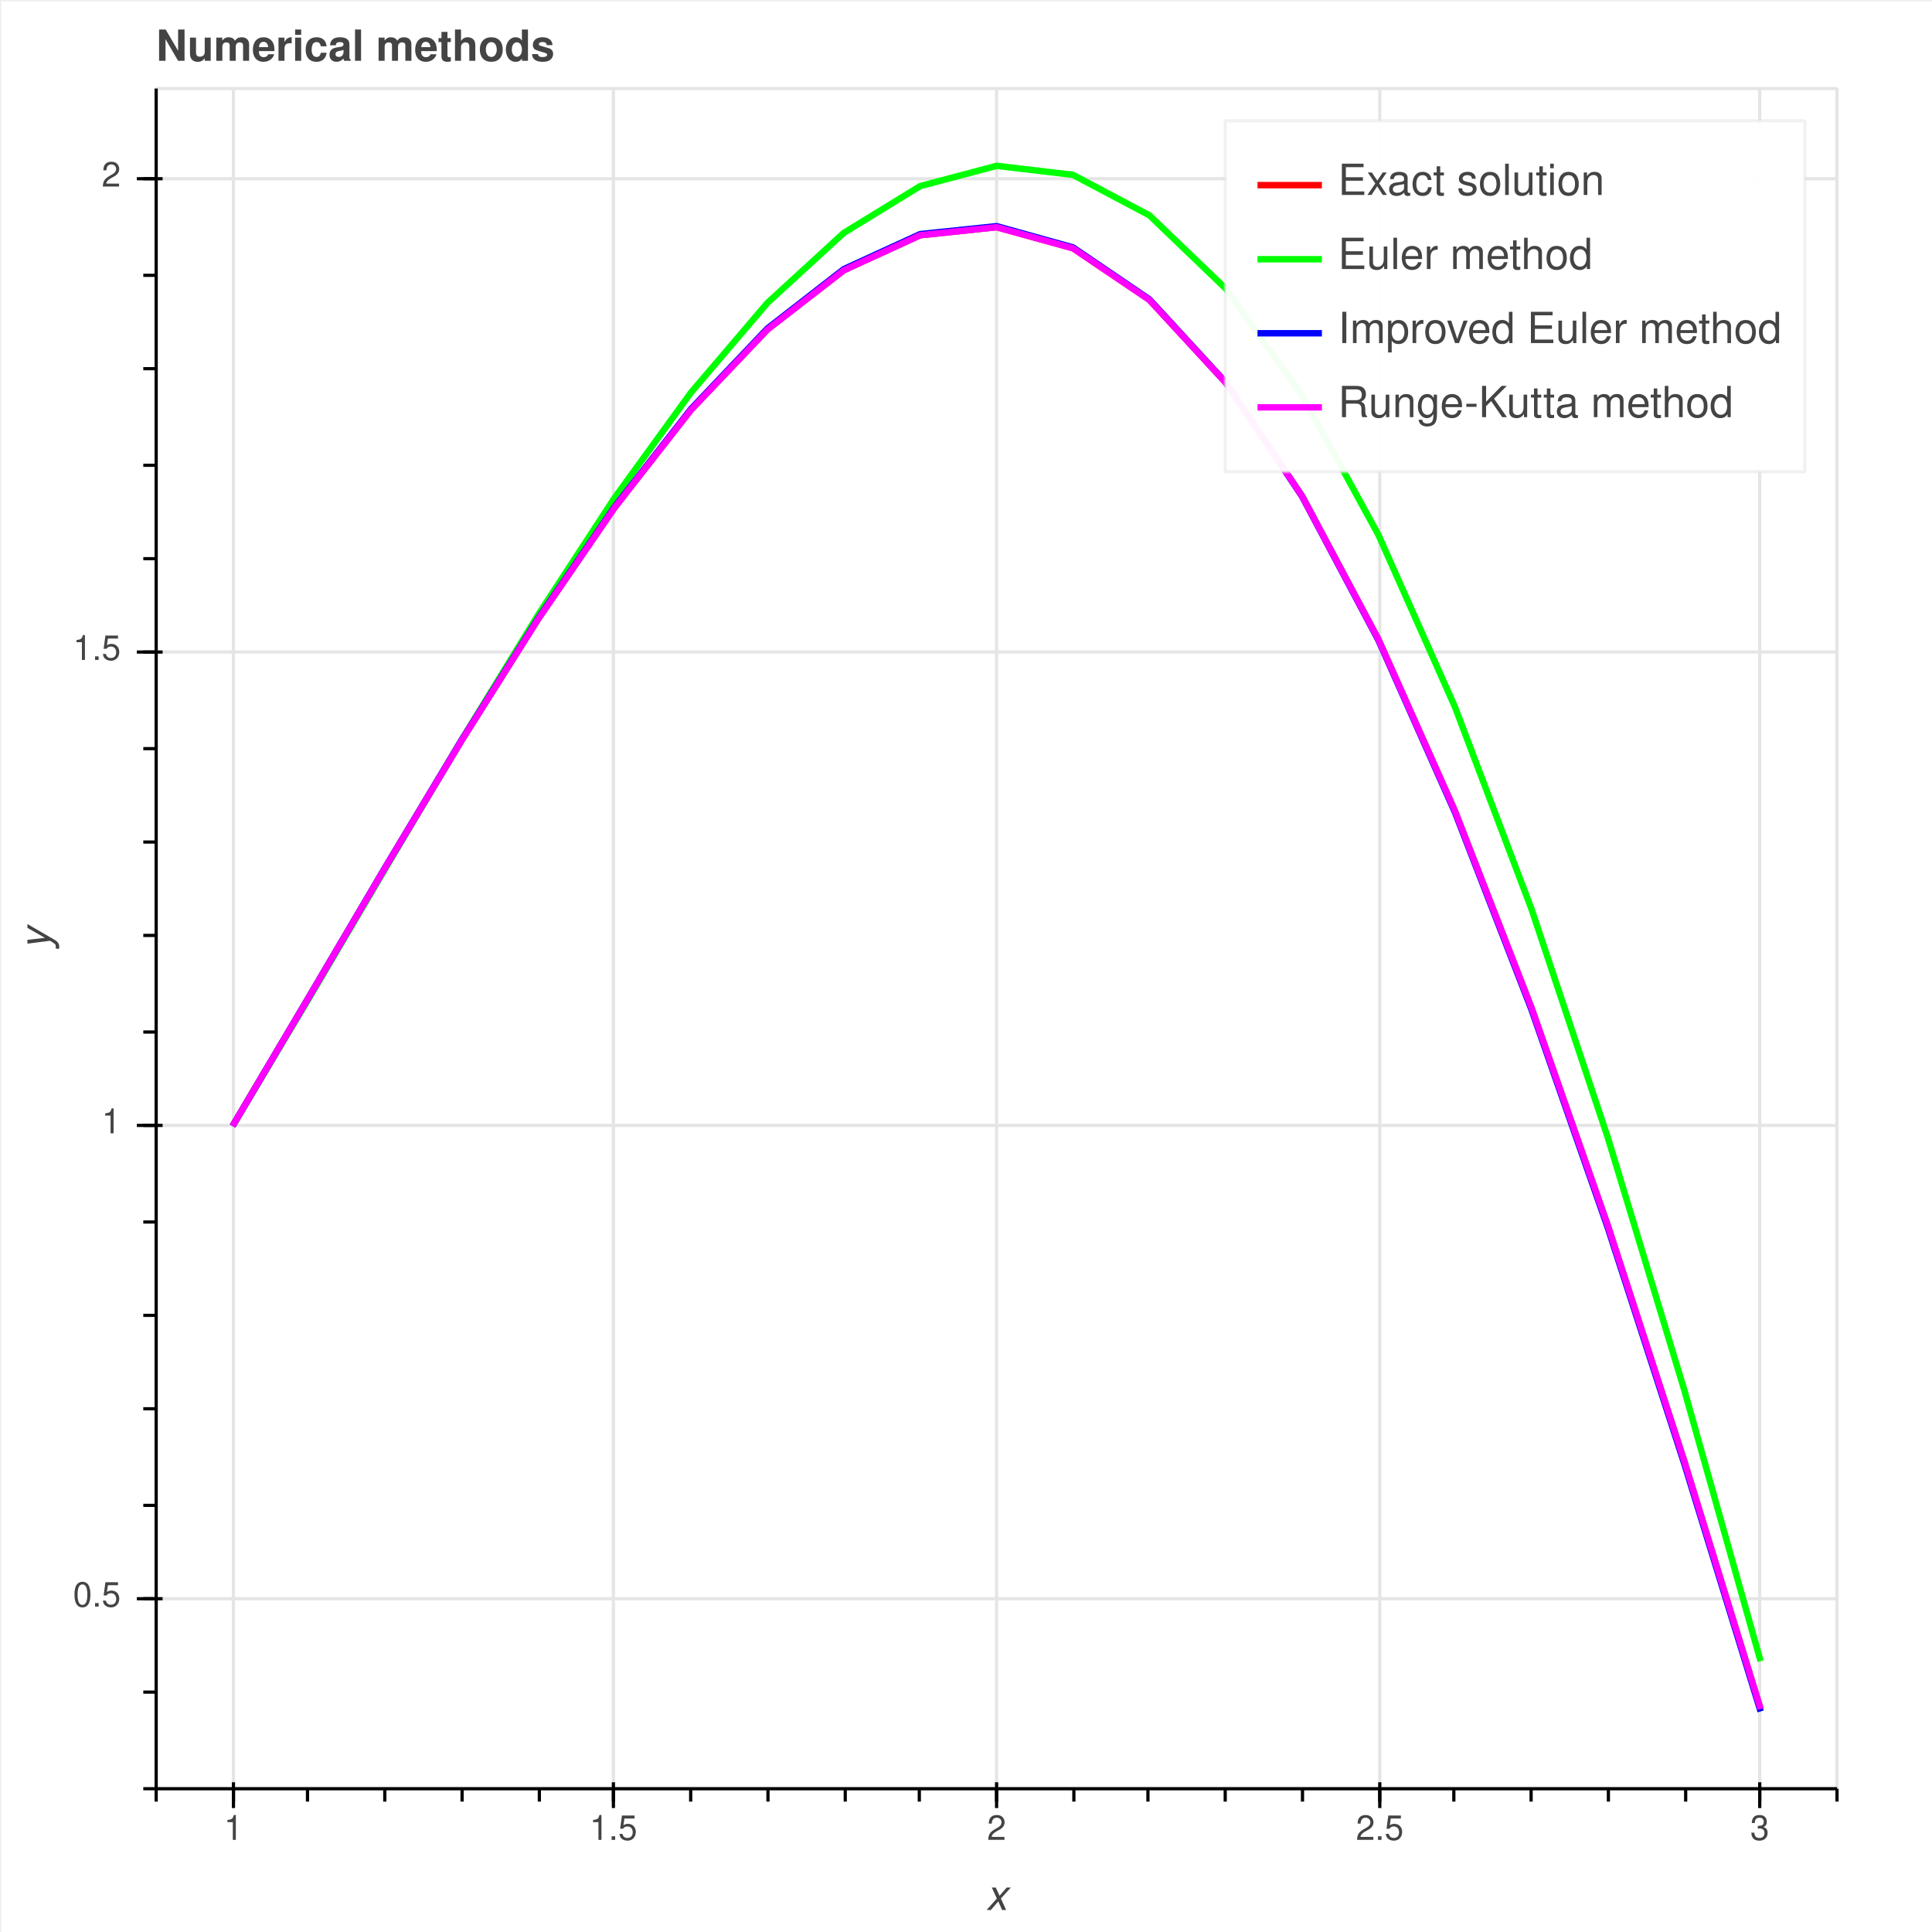
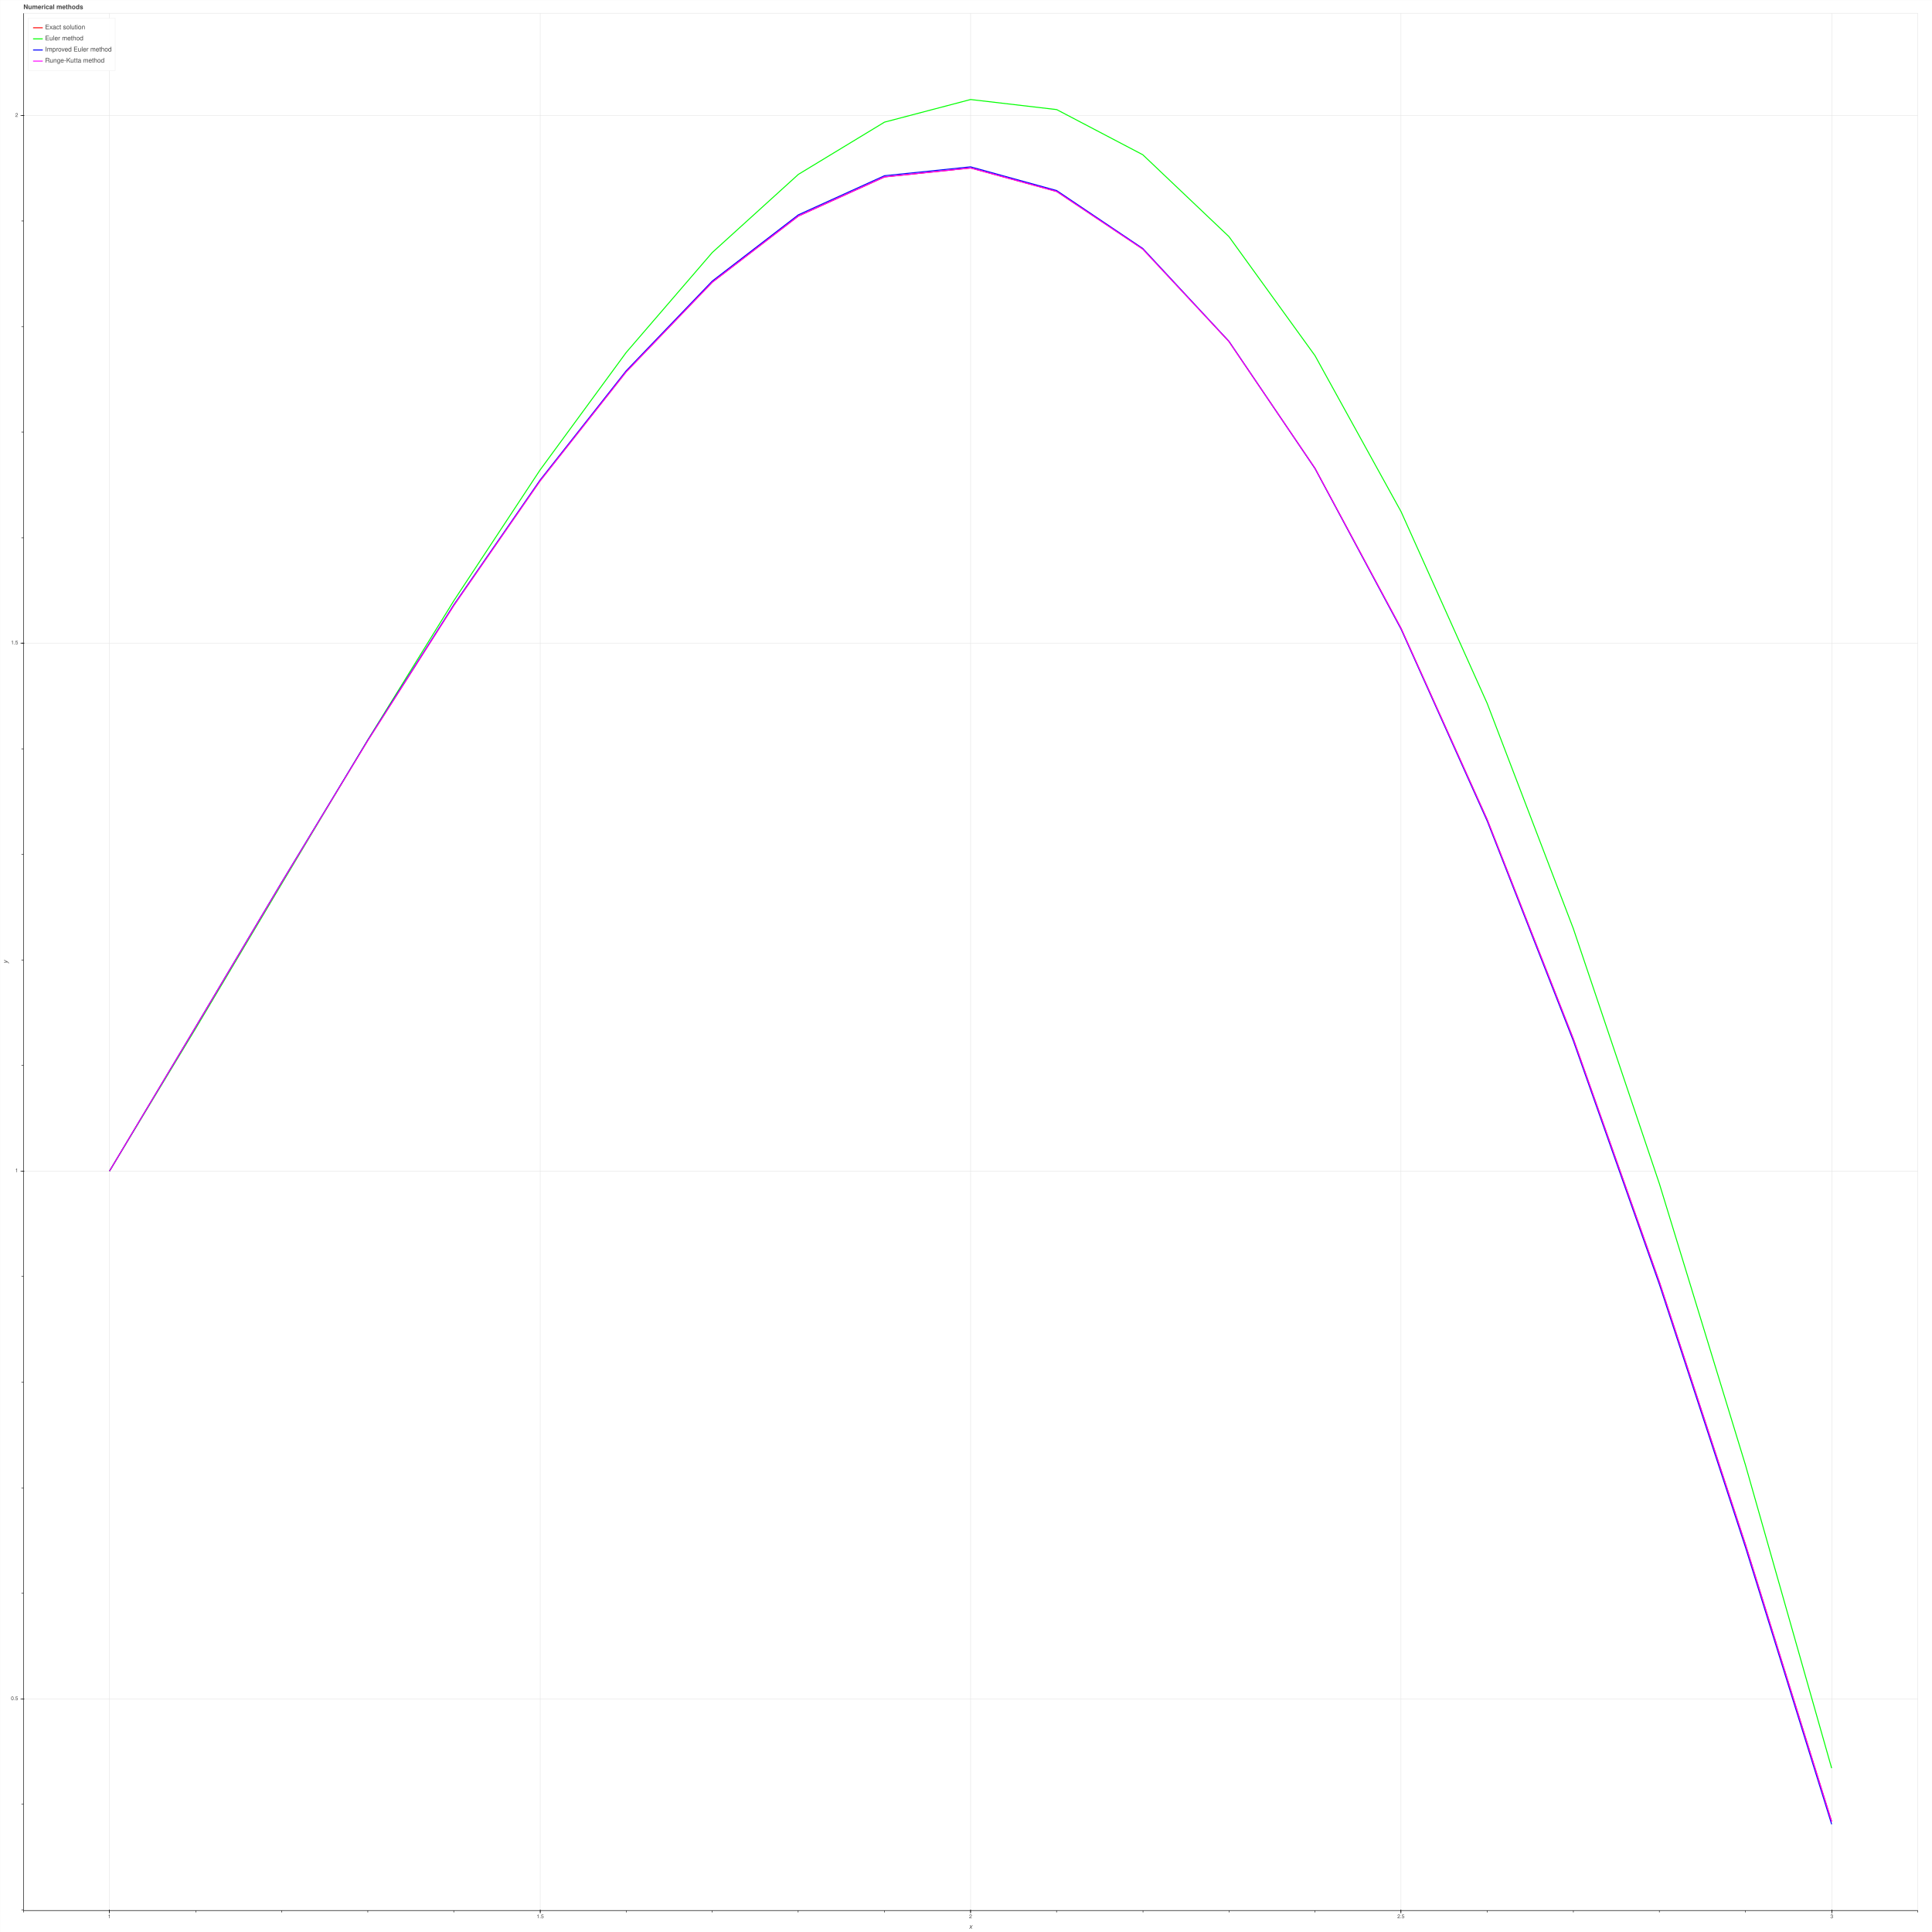
- <svg xmlns="http://www.w3.org/2000/svg" version="1.1" width="600" height="600" style="width: 600px; height: 600px;">
+ <svg xmlns="http://www.w3.org/2000/svg" version="1.1" width="4000" height="4000" style="width: 4000px; height: 4000px;">
  <defs>
-     <clipPath id="ZMkoBhgRKEmd">
-       <path fill="none" stroke="none" d=" M 48 27 L 570 27 L 570 555 L 48 555 L 48 27 Z" />
+     <clipPath id="NgCQEwrleZeU">
+       <path fill="none" stroke="none" d=" M 48 27 L 3970 27 L 3970 3955 L 48 3955 L 48 27 Z" />
    </clipPath>
-     <clipPath id="IaJTURVOdAHk">
-       <path fill="none" stroke="none" d=" M 48 27 L 570 27 L 570 555 L 48 555 L 48 27 Z" />
+     <clipPath id="TAQnbLCMxGKr">
+       <path fill="none" stroke="none" d=" M 48 27 L 3970 27 L 3970 3955 L 48 3955 L 48 27 Z" />
    </clipPath>
  </defs>
  <g>
    <g transform="scale(1,1) translate(0.5,0.5)">
-       <rect fill="#FFFFFF" stroke="none" x="0" y="0" width="600" height="600" />
-       <rect fill="#ffffff" stroke="none" x="0" y="0" width="600" height="600" />
-       <rect fill="#FFFFFF" stroke="none" x="48" y="27" width="522" height="528" />
-       <rect fill="#ffffff" stroke="none" x="48" y="27" width="522" height="528" />
+       <rect fill="#FFFFFF" stroke="none" x="0" y="0" width="4000" height="4000" />
+       <rect fill="#ffffff" stroke="none" x="0" y="0" width="4000" height="4000" />
+       <rect fill="#FFFFFF" stroke="none" x="48" y="27" width="3922" height="3928" />
+       <rect fill="#ffffff" stroke="none" x="48" y="27" width="3922" height="3928" />
      <g>
-         <rect fill="none" stroke="#e5e5e5" x="48" y="27" width="522" height="528" stroke-linejoin="bevel" stroke-miterlimit="10" />
+         <rect fill="none" stroke="#e5e5e5" x="48" y="27" width="3922" height="3928" stroke-linejoin="bevel" stroke-miterlimit="10" />
      </g>
-       <g clip-path="url(#ZMkoBhgRKEmd)">
+       <g clip-path="url(#NgCQEwrleZeU)">
        <g>
          <g>
-             <path fill="none" stroke="#e5e5e5" paint-order="fill stroke markers" d=" M 72 555 L 72 27" stroke-linejoin="bevel" stroke-miterlimit="10" />
-             <path fill="none" stroke="#e5e5e5" paint-order="fill stroke markers" d=" M 190 555 L 190 27" stroke-linejoin="bevel" stroke-miterlimit="10" />
-             <path fill="none" stroke="#e5e5e5" paint-order="fill stroke markers" d=" M 309 555 L 309 27" stroke-linejoin="bevel" stroke-miterlimit="10" />
-             <path fill="none" stroke="#e5e5e5" paint-order="fill stroke markers" d=" M 428 555 L 428 27" stroke-linejoin="bevel" stroke-miterlimit="10" />
-             <path fill="none" stroke="#e5e5e5" paint-order="fill stroke markers" d=" M 546 555 L 546 27" stroke-linejoin="bevel" stroke-miterlimit="10" />
+             <path fill="none" stroke="#e5e5e5" paint-order="fill stroke markers" d=" M 226 3955 L 226 27" stroke-linejoin="bevel" stroke-miterlimit="10" />
+             <path fill="none" stroke="#e5e5e5" paint-order="fill stroke markers" d=" M 1118 3955 L 1118 27" stroke-linejoin="bevel" stroke-miterlimit="10" />
+             <path fill="none" stroke="#e5e5e5" paint-order="fill stroke markers" d=" M 2009 3955 L 2009 27" stroke-linejoin="bevel" stroke-miterlimit="10" />
+             <path fill="none" stroke="#e5e5e5" paint-order="fill stroke markers" d=" M 2900 3955 L 2900 27" stroke-linejoin="bevel" stroke-miterlimit="10" />
+             <path fill="none" stroke="#e5e5e5" paint-order="fill stroke markers" d=" M 3792 3955 L 3792 27" stroke-linejoin="bevel" stroke-miterlimit="10" />
          </g>
          <g>
-             <path fill="none" stroke="#e5e5e5" paint-order="fill stroke markers" d=" M 48 496 L 570 496" stroke-linejoin="bevel" stroke-miterlimit="10" />
-             <path fill="none" stroke="#e5e5e5" paint-order="fill stroke markers" d=" M 48 349 L 570 349" stroke-linejoin="bevel" stroke-miterlimit="10" />
-             <path fill="none" stroke="#e5e5e5" paint-order="fill stroke markers" d=" M 48 202 L 570 202" stroke-linejoin="bevel" stroke-miterlimit="10" />
-             <path fill="none" stroke="#e5e5e5" paint-order="fill stroke markers" d=" M 48 55 L 570 55" stroke-linejoin="bevel" stroke-miterlimit="10" />
+             <path fill="none" stroke="#e5e5e5" paint-order="fill stroke markers" d=" M 48 3517 L 3970 3517" stroke-linejoin="bevel" stroke-miterlimit="10" />
+             <path fill="none" stroke="#e5e5e5" paint-order="fill stroke markers" d=" M 48 2424 L 3970 2424" stroke-linejoin="bevel" stroke-miterlimit="10" />
+             <path fill="none" stroke="#e5e5e5" paint-order="fill stroke markers" d=" M 48 1331 L 3970 1331" stroke-linejoin="bevel" stroke-miterlimit="10" />
+             <path fill="none" stroke="#e5e5e5" paint-order="fill stroke markers" d=" M 48 239 L 3970 239" stroke-linejoin="bevel" stroke-miterlimit="10" />
          </g>
          <g>
            <path fill="none" stroke="none" />
-             <path fill="none" stroke="#FF0000" paint-order="fill stroke markers" d=" M 71.727 349.198 L 95.455 309.137 L 119.182 268.864 L 142.909 229.364 L 166.636 191.735 L 190.364 157.145 L 214.091 126.789 L 237.818 101.846 L 261.545 83.431 L 285.273 72.549 L 309 70.05 L 332.727 76.597 L 356.455 92.626 L 380.182 118.33 L 403.909 153.635 L 427.636 198.201 L 451.364 251.418 L 475.091 312.423 L 498.818 380.122 L 522.545 453.217 L 546.273 530.246" stroke-linejoin="bevel" stroke-miterlimit="10" stroke-width="2" />
+             <path fill="none" stroke="#FF0000" paint-order="fill stroke markers" d=" M 226.273 2423.96 L 404.545 2125.93 L 582.818 1826.32 L 761.091 1532.468 L 939.364 1252.53 L 1117.636 995.196 L 1295.909 769.367 L 1474.182 583.81 L 1652.455 446.815 L 1830.727 365.856 L 2009 347.268 L 2187.273 395.969 L 2365.545 515.218 L 2543.818 706.437 L 2722.091 969.089 L 2900.364 1300.63 L 3078.636 1696.533 L 3256.909 2150.376 L 3435.182 2654.014 L 3613.455 3197.794 L 3791.727 3770.843" stroke-linejoin="bevel" stroke-miterlimit="10" stroke-width="2" />
          </g>
          <g>
            <path fill="none" stroke="none" />
-             <path fill="none" stroke="#00FF00" paint-order="fill stroke markers" d=" M 71.727 349.198 L 95.455 309.538 L 119.182 269.237 L 142.909 229.191 L 166.636 190.431 L 190.364 154.101 L 214.091 121.406 L 237.818 93.58 L 261.545 71.831 L 285.273 57.297 L 309 51 L 332.727 53.803 L 356.455 66.371 L 380.182 89.138 L 403.909 122.286 L 427.636 165.723 L 451.364 219.085 L 475.091 281.735 L 498.818 352.779 L 522.545 431.098 L 546.273 515.392" stroke-linejoin="bevel" stroke-miterlimit="10" stroke-width="2" />
+             <path fill="none" stroke="#00FF00" paint-order="fill stroke markers" d=" M 226.273 2423.96 L 404.545 2128.908 L 582.818 1829.099 L 761.091 1531.176 L 939.364 1242.831 L 1117.636 972.551 L 1295.909 729.325 L 1474.182 522.315 L 1652.455 360.514 L 1830.727 252.389 L 2009 205.545 L 2187.273 226.399 L 2365.545 319.897 L 2543.818 489.272 L 2722.091 735.867 L 2900.364 1059.015 L 3078.636 1455.997 L 3256.909 1922.074 L 3435.182 2450.601 L 3613.455 3033.245 L 3791.727 3660.338" stroke-linejoin="bevel" stroke-miterlimit="10" stroke-width="2" />
          </g>
          <g>
            <path fill="none" stroke="none" />
-             <path fill="none" stroke="#0000FF" paint-order="fill stroke markers" d=" M 71.727 349.198 L 95.455 309.109 L 119.182 268.793 L 142.909 229.241 L 166.636 191.555 L 190.364 156.907 L 214.091 126.5 L 237.818 101.519 L 261.545 83.083 L 285.273 72.202 L 309 69.732 L 332.727 76.336 L 356.455 92.452 L 380.182 118.27 L 403.909 153.714 L 427.636 198.435 L 451.364 251.814 L 475.091 312.976 L 498.818 380.806 L 522.545 453.982 L 546.273 531" stroke-linejoin="bevel" stroke-miterlimit="10" stroke-width="2" />
+             <path fill="none" stroke="#0000FF" paint-order="fill stroke markers" d=" M 226.273 2423.96 L 404.545 2125.718 L 582.818 1825.794 L 761.091 1531.554 L 939.364 1251.189 L 1117.636 993.43 L 1295.909 767.221 L 1474.182 581.375 L 1652.455 444.225 L 1830.727 363.278 L 2009 344.901 L 2187.273 394.028 L 2365.545 513.922 L 2543.818 705.992 L 2722.091 969.673 L 2900.364 1302.369 L 3078.636 1699.481 L 3256.909 2154.487 L 3435.182 2659.103 L 3613.455 3203.484 L 3791.727 3776.455" stroke-linejoin="bevel" stroke-miterlimit="10" stroke-width="2" />
          </g>
          <g>
            <path fill="none" stroke="none" />
-             <path fill="none" stroke="#FF00FF" paint-order="fill stroke markers" d=" M 71.727 349.198 L 95.455 309.137 L 119.182 268.864 L 142.909 229.364 L 166.636 191.735 L 190.364 157.145 L 214.091 126.789 L 237.818 101.846 L 261.545 83.432 L 285.273 72.549 L 309 70.051 L 332.727 76.597 L 356.455 92.626 L 380.182 118.33 L 403.909 153.636 L 427.636 198.202 L 451.364 251.419 L 475.091 312.425 L 498.818 380.125 L 522.545 453.223 L 546.273 530.26" stroke-linejoin="bevel" stroke-miterlimit="10" stroke-width="2" />
+             <path fill="none" stroke="#FF00FF" paint-order="fill stroke markers" d=" M 226.273 2423.96 L 404.545 2125.93 L 582.818 1826.321 L 761.091 1532.468 L 939.364 1252.531 L 1117.636 995.197 L 1295.909 769.368 L 1474.182 583.811 L 1652.455 446.817 L 1830.727 365.857 L 2009 347.27 L 2187.273 395.971 L 2365.545 515.221 L 2543.818 706.441 L 2722.091 969.095 L 2900.364 1300.638 L 3078.636 1696.543 L 3256.909 2150.392 L 3435.182 2654.039 L 3613.455 3197.838 L 3791.727 3770.947" stroke-linejoin="bevel" stroke-miterlimit="10" stroke-width="2" />
          </g>
        </g>
      </g>
-       <g clip-path="url(#IaJTURVOdAHk)">
+       <g clip-path="url(#TAQnbLCMxGKr)">
        <g>
          <g />
          <g>
-             <path fill="#ffffff" stroke="#e5e5e5" paint-order="fill stroke markers" d=" M 380.031 37 L 560 37 L 560 146 L 380.031 146 L 380.031 37 Z" fill-opacity="0.95" stroke-linejoin="bevel" stroke-miterlimit="10" stroke-opacity="0.5" />
-             <text fill="#444444" stroke="none" font-family="helvetica" font-size="10pt" font-style="normal" font-weight="normal" text-decoration="normal" x="415.031" y="57" text-anchor="start" dominant-baseline="central">Exact solution</text>
+             <path fill="#ffffff" stroke="#e5e5e5" paint-order="fill stroke markers" d=" M 58 37 L 237.969 37 L 237.969 146 L 58 146 L 58 37 Z" fill-opacity="0.95" stroke-linejoin="bevel" stroke-miterlimit="10" stroke-opacity="0.5" />
+             <text fill="#444444" stroke="none" font-family="helvetica" font-size="10pt" font-style="normal" font-weight="normal" text-decoration="normal" x="93" y="57" text-anchor="start" dominant-baseline="central">Exact solution</text>
            <g>
-               <path fill="none" stroke="#FF0000" paint-order="fill stroke markers" d=" M 390.031 57 L 410.031 57" stroke-linejoin="bevel" stroke-miterlimit="10" stroke-width="2" />
+               <path fill="none" stroke="#FF0000" paint-order="fill stroke markers" d=" M 68 57 L 88 57" stroke-linejoin="bevel" stroke-miterlimit="10" stroke-width="2" />
            </g>
-             <text fill="#444444" stroke="none" font-family="helvetica" font-size="10pt" font-style="normal" font-weight="normal" text-decoration="normal" x="415.031" y="80" text-anchor="start" dominant-baseline="central">Euler method</text>
+             <text fill="#444444" stroke="none" font-family="helvetica" font-size="10pt" font-style="normal" font-weight="normal" text-decoration="normal" x="93" y="80" text-anchor="start" dominant-baseline="central">Euler method</text>
            <g>
-               <path fill="none" stroke="#00FF00" paint-order="fill stroke markers" d=" M 390.031 80 L 410.031 80" stroke-linejoin="bevel" stroke-miterlimit="10" stroke-width="2" />
+               <path fill="none" stroke="#00FF00" paint-order="fill stroke markers" d=" M 68 80 L 88 80" stroke-linejoin="bevel" stroke-miterlimit="10" stroke-width="2" />
            </g>
-             <text fill="#444444" stroke="none" font-family="helvetica" font-size="10pt" font-style="normal" font-weight="normal" text-decoration="normal" x="415.031" y="103" text-anchor="start" dominant-baseline="central">Improved Euler method</text>
+             <text fill="#444444" stroke="none" font-family="helvetica" font-size="10pt" font-style="normal" font-weight="normal" text-decoration="normal" x="93" y="103" text-anchor="start" dominant-baseline="central">Improved Euler method</text>
            <g>
-               <path fill="none" stroke="#0000FF" paint-order="fill stroke markers" d=" M 390.031 103 L 410.031 103" stroke-linejoin="bevel" stroke-miterlimit="10" stroke-width="2" />
+               <path fill="none" stroke="#0000FF" paint-order="fill stroke markers" d=" M 68 103 L 88 103" stroke-linejoin="bevel" stroke-miterlimit="10" stroke-width="2" />
            </g>
-             <text fill="#444444" stroke="none" font-family="helvetica" font-size="10pt" font-style="normal" font-weight="normal" text-decoration="normal" x="415.031" y="126" text-anchor="start" dominant-baseline="central">Runge-Kutta method</text>
+             <text fill="#444444" stroke="none" font-family="helvetica" font-size="10pt" font-style="normal" font-weight="normal" text-decoration="normal" x="93" y="126" text-anchor="start" dominant-baseline="central">Runge-Kutta method</text>
            <g>
-               <path fill="none" stroke="#FF00FF" paint-order="fill stroke markers" d=" M 390.031 126 L 410.031 126" stroke-linejoin="bevel" stroke-miterlimit="10" stroke-width="2" />
+               <path fill="none" stroke="#FF00FF" paint-order="fill stroke markers" d=" M 68 126 L 88 126" stroke-linejoin="bevel" stroke-miterlimit="10" stroke-width="2" />
            </g>
          </g>
        </g>
      </g>
      <g>
        <g fill="#444444">
-           <path fill="none" stroke="black" paint-order="fill stroke markers" d=" M 48 555 L 570 555" stroke-linejoin="bevel" stroke-miterlimit="10" />
-           <path fill="none" stroke="black" paint-order="fill stroke markers" d=" M 72 561 L 72 553" stroke-linejoin="bevel" stroke-miterlimit="10" />
-           <path fill="none" stroke="black" paint-order="fill stroke markers" d=" M 190 561 L 190 553" stroke-linejoin="bevel" stroke-miterlimit="10" />
-           <path fill="none" stroke="black" paint-order="fill stroke markers" d=" M 309 561 L 309 553" stroke-linejoin="bevel" stroke-miterlimit="10" />
-           <path fill="none" stroke="black" paint-order="fill stroke markers" d=" M 428 561 L 428 553" stroke-linejoin="bevel" stroke-miterlimit="10" />
-           <path fill="none" stroke="black" paint-order="fill stroke markers" d=" M 546 561 L 546 553" stroke-linejoin="bevel" stroke-miterlimit="10" />
-           <path fill="none" stroke="black" paint-order="fill stroke markers" d=" M 48 559 L 48 555" stroke-linejoin="bevel" stroke-miterlimit="10" />
-           <path fill="none" stroke="black" paint-order="fill stroke markers" d=" M 72 559 L 72 555" stroke-linejoin="bevel" stroke-miterlimit="10" />
-           <path fill="none" stroke="black" paint-order="fill stroke markers" d=" M 95 559 L 95 555" stroke-linejoin="bevel" stroke-miterlimit="10" />
-           <path fill="none" stroke="black" paint-order="fill stroke markers" d=" M 119 559 L 119 555" stroke-linejoin="bevel" stroke-miterlimit="10" />
-           <path fill="none" stroke="black" paint-order="fill stroke markers" d=" M 143 559 L 143 555" stroke-linejoin="bevel" stroke-miterlimit="10" />
-           <path fill="none" stroke="black" paint-order="fill stroke markers" d=" M 167 559 L 167 555" stroke-linejoin="bevel" stroke-miterlimit="10" />
-           <path fill="none" stroke="black" paint-order="fill stroke markers" d=" M 190 559 L 190 555" stroke-linejoin="bevel" stroke-miterlimit="10" />
-           <path fill="none" stroke="black" paint-order="fill stroke markers" d=" M 214 559 L 214 555" stroke-linejoin="bevel" stroke-miterlimit="10" />
-           <path fill="none" stroke="black" paint-order="fill stroke markers" d=" M 238 559 L 238 555" stroke-linejoin="bevel" stroke-miterlimit="10" />
-           <path fill="none" stroke="black" paint-order="fill stroke markers" d=" M 262 559 L 262 555" stroke-linejoin="bevel" stroke-miterlimit="10" />
-           <path fill="none" stroke="black" paint-order="fill stroke markers" d=" M 285 559 L 285 555" stroke-linejoin="bevel" stroke-miterlimit="10" />
-           <path fill="none" stroke="black" paint-order="fill stroke markers" d=" M 309 559 L 309 555" stroke-linejoin="bevel" stroke-miterlimit="10" />
-           <path fill="none" stroke="black" paint-order="fill stroke markers" d=" M 333 559 L 333 555" stroke-linejoin="bevel" stroke-miterlimit="10" />
-           <path fill="none" stroke="black" paint-order="fill stroke markers" d=" M 356 559 L 356 555" stroke-linejoin="bevel" stroke-miterlimit="10" />
-           <path fill="none" stroke="black" paint-order="fill stroke markers" d=" M 380 559 L 380 555" stroke-linejoin="bevel" stroke-miterlimit="10" />
-           <path fill="none" stroke="black" paint-order="fill stroke markers" d=" M 404 559 L 404 555" stroke-linejoin="bevel" stroke-miterlimit="10" />
-           <path fill="none" stroke="black" paint-order="fill stroke markers" d=" M 428 559 L 428 555" stroke-linejoin="bevel" stroke-miterlimit="10" />
-           <path fill="none" stroke="black" paint-order="fill stroke markers" d=" M 451 559 L 451 555" stroke-linejoin="bevel" stroke-miterlimit="10" />
-           <path fill="none" stroke="black" paint-order="fill stroke markers" d=" M 475 559 L 475 555" stroke-linejoin="bevel" stroke-miterlimit="10" />
-           <path fill="none" stroke="black" paint-order="fill stroke markers" d=" M 499 559 L 499 555" stroke-linejoin="bevel" stroke-miterlimit="10" />
-           <path fill="none" stroke="black" paint-order="fill stroke markers" d=" M 523 559 L 523 555" stroke-linejoin="bevel" stroke-miterlimit="10" />
-           <path fill="none" stroke="black" paint-order="fill stroke markers" d=" M 546 559 L 546 555" stroke-linejoin="bevel" stroke-miterlimit="10" />
-           <path fill="" stroke="black" paint-order="fill stroke markers" d=" M 570 559 L 570 555" stroke-linejoin="bevel" stroke-miterlimit="10" />
-           <g transform="translate(72,566) rotate(0,0,0)">
+           <path fill="none" stroke="black" paint-order="fill stroke markers" d=" M 48 3955 L 3970 3955" stroke-linejoin="bevel" stroke-miterlimit="10" />
+           <path fill="none" stroke="black" paint-order="fill stroke markers" d=" M 226 3961 L 226 3953" stroke-linejoin="bevel" stroke-miterlimit="10" />
+           <path fill="none" stroke="black" paint-order="fill stroke markers" d=" M 1118 3961 L 1118 3953" stroke-linejoin="bevel" stroke-miterlimit="10" />
+           <path fill="none" stroke="black" paint-order="fill stroke markers" d=" M 2009 3961 L 2009 3953" stroke-linejoin="bevel" stroke-miterlimit="10" />
+           <path fill="none" stroke="black" paint-order="fill stroke markers" d=" M 2900 3961 L 2900 3953" stroke-linejoin="bevel" stroke-miterlimit="10" />
+           <path fill="none" stroke="black" paint-order="fill stroke markers" d=" M 3792 3961 L 3792 3953" stroke-linejoin="bevel" stroke-miterlimit="10" />
+           <path fill="none" stroke="black" paint-order="fill stroke markers" d=" M 48 3959 L 48 3955" stroke-linejoin="bevel" stroke-miterlimit="10" />
+           <path fill="none" stroke="black" paint-order="fill stroke markers" d=" M 226 3959 L 226 3955" stroke-linejoin="bevel" stroke-miterlimit="10" />
+           <path fill="none" stroke="black" paint-order="fill stroke markers" d=" M 405 3959 L 405 3955" stroke-linejoin="bevel" stroke-miterlimit="10" />
+           <path fill="none" stroke="black" paint-order="fill stroke markers" d=" M 583 3959 L 583 3955" stroke-linejoin="bevel" stroke-miterlimit="10" />
+           <path fill="none" stroke="black" paint-order="fill stroke markers" d=" M 761 3959 L 761 3955" stroke-linejoin="bevel" stroke-miterlimit="10" />
+           <path fill="none" stroke="black" paint-order="fill stroke markers" d=" M 939 3959 L 939 3955" stroke-linejoin="bevel" stroke-miterlimit="10" />
+           <path fill="none" stroke="black" paint-order="fill stroke markers" d=" M 1118 3959 L 1118 3955" stroke-linejoin="bevel" stroke-miterlimit="10" />
+           <path fill="none" stroke="black" paint-order="fill stroke markers" d=" M 1296 3959 L 1296 3955" stroke-linejoin="bevel" stroke-miterlimit="10" />
+           <path fill="none" stroke="black" paint-order="fill stroke markers" d=" M 1474 3959 L 1474 3955" stroke-linejoin="bevel" stroke-miterlimit="10" />
+           <path fill="none" stroke="black" paint-order="fill stroke markers" d=" M 1652 3959 L 1652 3955" stroke-linejoin="bevel" stroke-miterlimit="10" />
+           <path fill="none" stroke="black" paint-order="fill stroke markers" d=" M 1831 3959 L 1831 3955" stroke-linejoin="bevel" stroke-miterlimit="10" />
+           <path fill="none" stroke="black" paint-order="fill stroke markers" d=" M 2009 3959 L 2009 3955" stroke-linejoin="bevel" stroke-miterlimit="10" />
+           <path fill="none" stroke="black" paint-order="fill stroke markers" d=" M 2187 3959 L 2187 3955" stroke-linejoin="bevel" stroke-miterlimit="10" />
+           <path fill="none" stroke="black" paint-order="fill stroke markers" d=" M 2366 3959 L 2366 3955" stroke-linejoin="bevel" stroke-miterlimit="10" />
+           <path fill="none" stroke="black" paint-order="fill stroke markers" d=" M 2544 3959 L 2544 3955" stroke-linejoin="bevel" stroke-miterlimit="10" />
+           <path fill="none" stroke="black" paint-order="fill stroke markers" d=" M 2722 3959 L 2722 3955" stroke-linejoin="bevel" stroke-miterlimit="10" />
+           <path fill="none" stroke="black" paint-order="fill stroke markers" d=" M 2900 3959 L 2900 3955" stroke-linejoin="bevel" stroke-miterlimit="10" />
+           <path fill="none" stroke="black" paint-order="fill stroke markers" d=" M 3079 3959 L 3079 3955" stroke-linejoin="bevel" stroke-miterlimit="10" />
+           <path fill="none" stroke="black" paint-order="fill stroke markers" d=" M 3257 3959 L 3257 3955" stroke-linejoin="bevel" stroke-miterlimit="10" />
+           <path fill="none" stroke="black" paint-order="fill stroke markers" d=" M 3435 3959 L 3435 3955" stroke-linejoin="bevel" stroke-miterlimit="10" />
+           <path fill="none" stroke="black" paint-order="fill stroke markers" d=" M 3613 3959 L 3613 3955" stroke-linejoin="bevel" stroke-miterlimit="10" />
+           <path fill="none" stroke="black" paint-order="fill stroke markers" d=" M 3792 3959 L 3792 3955" stroke-linejoin="bevel" stroke-miterlimit="10" />
+           <path fill="" stroke="black" paint-order="fill stroke markers" d=" M 3970 3959 L 3970 3955" stroke-linejoin="bevel" stroke-miterlimit="10" />
+           <g transform="translate(226,3966) rotate(0,0,0)">
            <text fill="" stroke="none" font-family="helvetica" font-size="8pt" font-style="normal" font-weight="normal" text-decoration="normal" x="0" y="0" text-anchor="middle" dominant-baseline="hanging">1</text>
-             <g transform="rotate(0,0,0) translate(-72,-566) translate(190,566) rotate(0,0,0)">
+             <g transform="rotate(0,0,0) translate(-226,-3966) translate(1118,3966) rotate(0,0,0)">
              <text fill="" stroke="none" font-family="helvetica" font-size="8pt" font-style="normal" font-weight="normal" text-decoration="normal" x="0" y="0" text-anchor="middle" dominant-baseline="hanging">1.5</text>
-               <g transform="rotate(0,0,0) translate(-190,-566) translate(309,566) rotate(0,0,0)">
+               <g transform="rotate(0,0,0) translate(-1118,-3966) translate(2009,3966) rotate(0,0,0)">
                <text fill="" stroke="none" font-family="helvetica" font-size="8pt" font-style="normal" font-weight="normal" text-decoration="normal" x="0" y="0" text-anchor="middle" dominant-baseline="hanging">2</text>
-                 <g transform="rotate(0,0,0) translate(-309,-566) translate(428,566) rotate(0,0,0)">
+                 <g transform="rotate(0,0,0) translate(-2009,-3966) translate(2900,3966) rotate(0,0,0)">
                  <text fill="" stroke="none" font-family="helvetica" font-size="8pt" font-style="normal" font-weight="normal" text-decoration="normal" x="0" y="0" text-anchor="middle" dominant-baseline="hanging">2.5</text>
-                   <g transform="rotate(0,0,0) translate(-428,-566) translate(546,566) rotate(0,0,0)">
+                   <g transform="rotate(0,0,0) translate(-2900,-3966) translate(3792,3966) rotate(0,0,0)">
                    <text fill="" stroke="none" font-family="helvetica" font-size="8pt" font-style="normal" font-weight="normal" text-decoration="normal" x="0" y="0" text-anchor="middle" dominant-baseline="hanging">3</text>
-                     <g transform="rotate(0,0,0) translate(-546,-566) translate(309,584) rotate(0,0,0)">
+                     <g transform="rotate(0,0,0) translate(-3792,-3966) translate(2009,3984) rotate(0,0,0)">
                      <text fill="" stroke="none" font-family="helvetica" font-size="10pt" font-style="italic" font-weight="normal" text-decoration="normal" x="0" y="0" text-anchor="middle" dominant-baseline="hanging">x</text>
-                       <g transform="rotate(0,0,0) translate(-309,-584)" />
+                       <g transform="rotate(0,0,0) translate(-2009,-3984)" />
                    </g>
                  </g>
                </g>
              </g>
            </g>
          </g>
        </g>
        <g fill="#444444">
-           <path fill="none" stroke="black" paint-order="fill stroke markers" d=" M 48 555 L 48 27" stroke-linejoin="bevel" stroke-miterlimit="10" />
-           <path fill="none" stroke="black" paint-order="fill stroke markers" d=" M 42 496 L 50 496" stroke-linejoin="bevel" stroke-miterlimit="10" />
-           <path fill="none" stroke="black" paint-order="fill stroke markers" d=" M 42 349 L 50 349" stroke-linejoin="bevel" stroke-miterlimit="10" />
-           <path fill="none" stroke="black" paint-order="fill stroke markers" d=" M 42 202 L 50 202" stroke-linejoin="bevel" stroke-miterlimit="10" />
-           <path fill="none" stroke="black" paint-order="fill stroke markers" d=" M 42 55 L 50 55" stroke-linejoin="bevel" stroke-miterlimit="10" />
-           <path fill="none" stroke="black" paint-order="fill stroke markers" d=" M 44 525 L 48 525" stroke-linejoin="bevel" stroke-miterlimit="10" />
-           <path fill="none" stroke="black" paint-order="fill stroke markers" d=" M 44 555 L 48 555" stroke-linejoin="bevel" stroke-miterlimit="10" />
-           <path fill="none" stroke="black" paint-order="fill stroke markers" d=" M 44 496 L 48 496" stroke-linejoin="bevel" stroke-miterlimit="10" />
-           <path fill="none" stroke="black" paint-order="fill stroke markers" d=" M 44 467 L 48 467" stroke-linejoin="bevel" stroke-miterlimit="10" />
-           <path fill="none" stroke="black" paint-order="fill stroke markers" d=" M 44 437 L 48 437" stroke-linejoin="bevel" stroke-miterlimit="10" />
-           <path fill="none" stroke="black" paint-order="fill stroke markers" d=" M 44 408 L 48 408" stroke-linejoin="bevel" stroke-miterlimit="10" />
-           <path fill="none" stroke="black" paint-order="fill stroke markers" d=" M 44 379 L 48 379" stroke-linejoin="bevel" stroke-miterlimit="10" />
-           <path fill="none" stroke="black" paint-order="fill stroke markers" d=" M 44 349 L 48 349" stroke-linejoin="bevel" stroke-miterlimit="10" />
-           <path fill="none" stroke="black" paint-order="fill stroke markers" d=" M 44 320 L 48 320" stroke-linejoin="bevel" stroke-miterlimit="10" />
-           <path fill="none" stroke="black" paint-order="fill stroke markers" d=" M 44 290 L 48 290" stroke-linejoin="bevel" stroke-miterlimit="10" />
-           <path fill="none" stroke="black" paint-order="fill stroke markers" d=" M 44 261 L 48 261" stroke-linejoin="bevel" stroke-miterlimit="10" />
-           <path fill="none" stroke="black" paint-order="fill stroke markers" d=" M 44 232 L 48 232" stroke-linejoin="bevel" stroke-miterlimit="10" />
-           <path fill="none" stroke="black" paint-order="fill stroke markers" d=" M 44 202 L 48 202" stroke-linejoin="bevel" stroke-miterlimit="10" />
-           <path fill="none" stroke="black" paint-order="fill stroke markers" d=" M 44 173 L 48 173" stroke-linejoin="bevel" stroke-miterlimit="10" />
-           <path fill="none" stroke="black" paint-order="fill stroke markers" d=" M 44 144 L 48 144" stroke-linejoin="bevel" stroke-miterlimit="10" />
-           <path fill="none" stroke="black" paint-order="fill stroke markers" d=" M 44 114 L 48 114" stroke-linejoin="bevel" stroke-miterlimit="10" />
-           <path fill="none" stroke="black" paint-order="fill stroke markers" d=" M 44 85 L 48 85" stroke-linejoin="bevel" stroke-miterlimit="10" />
-           <path fill="" stroke="black" paint-order="fill stroke markers" d=" M 44 55 L 48 55" stroke-linejoin="bevel" stroke-miterlimit="10" />
-           <g transform="translate(37,496) rotate(0,0,0)">
+           <path fill="none" stroke="black" paint-order="fill stroke markers" d=" M 48 3955 L 48 27" stroke-linejoin="bevel" stroke-miterlimit="10" />
+           <path fill="none" stroke="black" paint-order="fill stroke markers" d=" M 42 3517 L 50 3517" stroke-linejoin="bevel" stroke-miterlimit="10" />
+           <path fill="none" stroke="black" paint-order="fill stroke markers" d=" M 42 2424 L 50 2424" stroke-linejoin="bevel" stroke-miterlimit="10" />
+           <path fill="none" stroke="black" paint-order="fill stroke markers" d=" M 42 1331 L 50 1331" stroke-linejoin="bevel" stroke-miterlimit="10" />
+           <path fill="none" stroke="black" paint-order="fill stroke markers" d=" M 42 239 L 50 239" stroke-linejoin="bevel" stroke-miterlimit="10" />
+           <path fill="none" stroke="black" paint-order="fill stroke markers" d=" M 44 3735 L 48 3735" stroke-linejoin="bevel" stroke-miterlimit="10" />
+           <path fill="none" stroke="black" paint-order="fill stroke markers" d=" M 44 3954 L 48 3954" stroke-linejoin="bevel" stroke-miterlimit="10" />
+           <path fill="none" stroke="black" paint-order="fill stroke markers" d=" M 44 3517 L 48 3517" stroke-linejoin="bevel" stroke-miterlimit="10" />
+           <path fill="none" stroke="black" paint-order="fill stroke markers" d=" M 44 3298 L 48 3298" stroke-linejoin="bevel" stroke-miterlimit="10" />
+           <path fill="none" stroke="black" paint-order="fill stroke markers" d=" M 44 3080 L 48 3080" stroke-linejoin="bevel" stroke-miterlimit="10" />
+           <path fill="none" stroke="black" paint-order="fill stroke markers" d=" M 44 2861 L 48 2861" stroke-linejoin="bevel" stroke-miterlimit="10" />
+           <path fill="none" stroke="black" paint-order="fill stroke markers" d=" M 44 2642 L 48 2642" stroke-linejoin="bevel" stroke-miterlimit="10" />
+           <path fill="none" stroke="black" paint-order="fill stroke markers" d=" M 44 2424 L 48 2424" stroke-linejoin="bevel" stroke-miterlimit="10" />
+           <path fill="none" stroke="black" paint-order="fill stroke markers" d=" M 44 2205 L 48 2205" stroke-linejoin="bevel" stroke-miterlimit="10" />
+           <path fill="none" stroke="black" paint-order="fill stroke markers" d=" M 44 1987 L 48 1987" stroke-linejoin="bevel" stroke-miterlimit="10" />
+           <path fill="none" stroke="black" paint-order="fill stroke markers" d=" M 44 1768 L 48 1768" stroke-linejoin="bevel" stroke-miterlimit="10" />
+           <path fill="none" stroke="black" paint-order="fill stroke markers" d=" M 44 1550 L 48 1550" stroke-linejoin="bevel" stroke-miterlimit="10" />
+           <path fill="none" stroke="black" paint-order="fill stroke markers" d=" M 44 1331 L 48 1331" stroke-linejoin="bevel" stroke-miterlimit="10" />
+           <path fill="none" stroke="black" paint-order="fill stroke markers" d=" M 44 1113 L 48 1113" stroke-linejoin="bevel" stroke-miterlimit="10" />
+           <path fill="none" stroke="black" paint-order="fill stroke markers" d=" M 44 894 L 48 894" stroke-linejoin="bevel" stroke-miterlimit="10" />
+           <path fill="none" stroke="black" paint-order="fill stroke markers" d=" M 44 676 L 48 676" stroke-linejoin="bevel" stroke-miterlimit="10" />
+           <path fill="none" stroke="black" paint-order="fill stroke markers" d=" M 44 457 L 48 457" stroke-linejoin="bevel" stroke-miterlimit="10" />
+           <path fill="" stroke="black" paint-order="fill stroke markers" d=" M 44 239 L 48 239" stroke-linejoin="bevel" stroke-miterlimit="10" />
+           <g transform="translate(37,3517) rotate(0,0,0)">
            <text fill="" stroke="none" font-family="helvetica" font-size="8pt" font-style="normal" font-weight="normal" text-decoration="normal" x="0" y="0" text-anchor="end" dominant-baseline="central">0.5</text>
-             <g transform="rotate(0,0,0) translate(-37,-496) translate(37,349) rotate(0,0,0)">
+             <g transform="rotate(0,0,0) translate(-37,-3517) translate(37,2424) rotate(0,0,0)">
              <text fill="" stroke="none" font-family="helvetica" font-size="8pt" font-style="normal" font-weight="normal" text-decoration="normal" x="0" y="0" text-anchor="end" dominant-baseline="central">1</text>
-               <g transform="rotate(0,0,0) translate(-37,-349) translate(37,202) rotate(0,0,0)">
+               <g transform="rotate(0,0,0) translate(-37,-2424) translate(37,1331) rotate(0,0,0)">
                <text fill="" stroke="none" font-family="helvetica" font-size="8pt" font-style="normal" font-weight="normal" text-decoration="normal" x="0" y="0" text-anchor="end" dominant-baseline="central">1.5</text>
-                 <g transform="rotate(0,0,0) translate(-37,-202) translate(37,55) rotate(0,0,0)">
+                 <g transform="rotate(0,0,0) translate(-37,-1331) translate(37,239) rotate(0,0,0)">
                  <text fill="" stroke="none" font-family="helvetica" font-size="8pt" font-style="normal" font-weight="normal" text-decoration="normal" x="0" y="0" text-anchor="end" dominant-baseline="central">2</text>
-                   <g transform="rotate(0,0,0) translate(-37,-55) translate(15,291) rotate(-90,0,0)">
+                   <g transform="rotate(0,0,0) translate(-37,-239) translate(15,1991) rotate(-90,0,0)">
                    <text fill="" stroke="none" font-family="helvetica" font-size="10pt" font-style="italic" font-weight="normal" text-decoration="normal" x="0" y="0" text-anchor="middle" dominant-baseline="alphabetic">y</text>
-                     <g transform="rotate(90,0,0) translate(-15,-291)" />
+                     <g transform="rotate(90,0,0) translate(-15,-1991)" />
                  </g>
                </g>
              </g>
            </g>
          </g>
        </g>
        <g fill="#444444">
          <path fill="" stroke="none" d="" />
          <g transform="translate(48,22)">
            <path fill="none" stroke="none" />
            <text fill="" stroke="none" font-family="helvetica" font-size="10pt" font-style="normal" font-weight="bold" text-decoration="normal" x="0" y="0" text-anchor="start" dominant-baseline="text-after-edge">Numerical methods</text>
          </g>
        </g>
      </g>
    </g>
  </g>
</svg>
